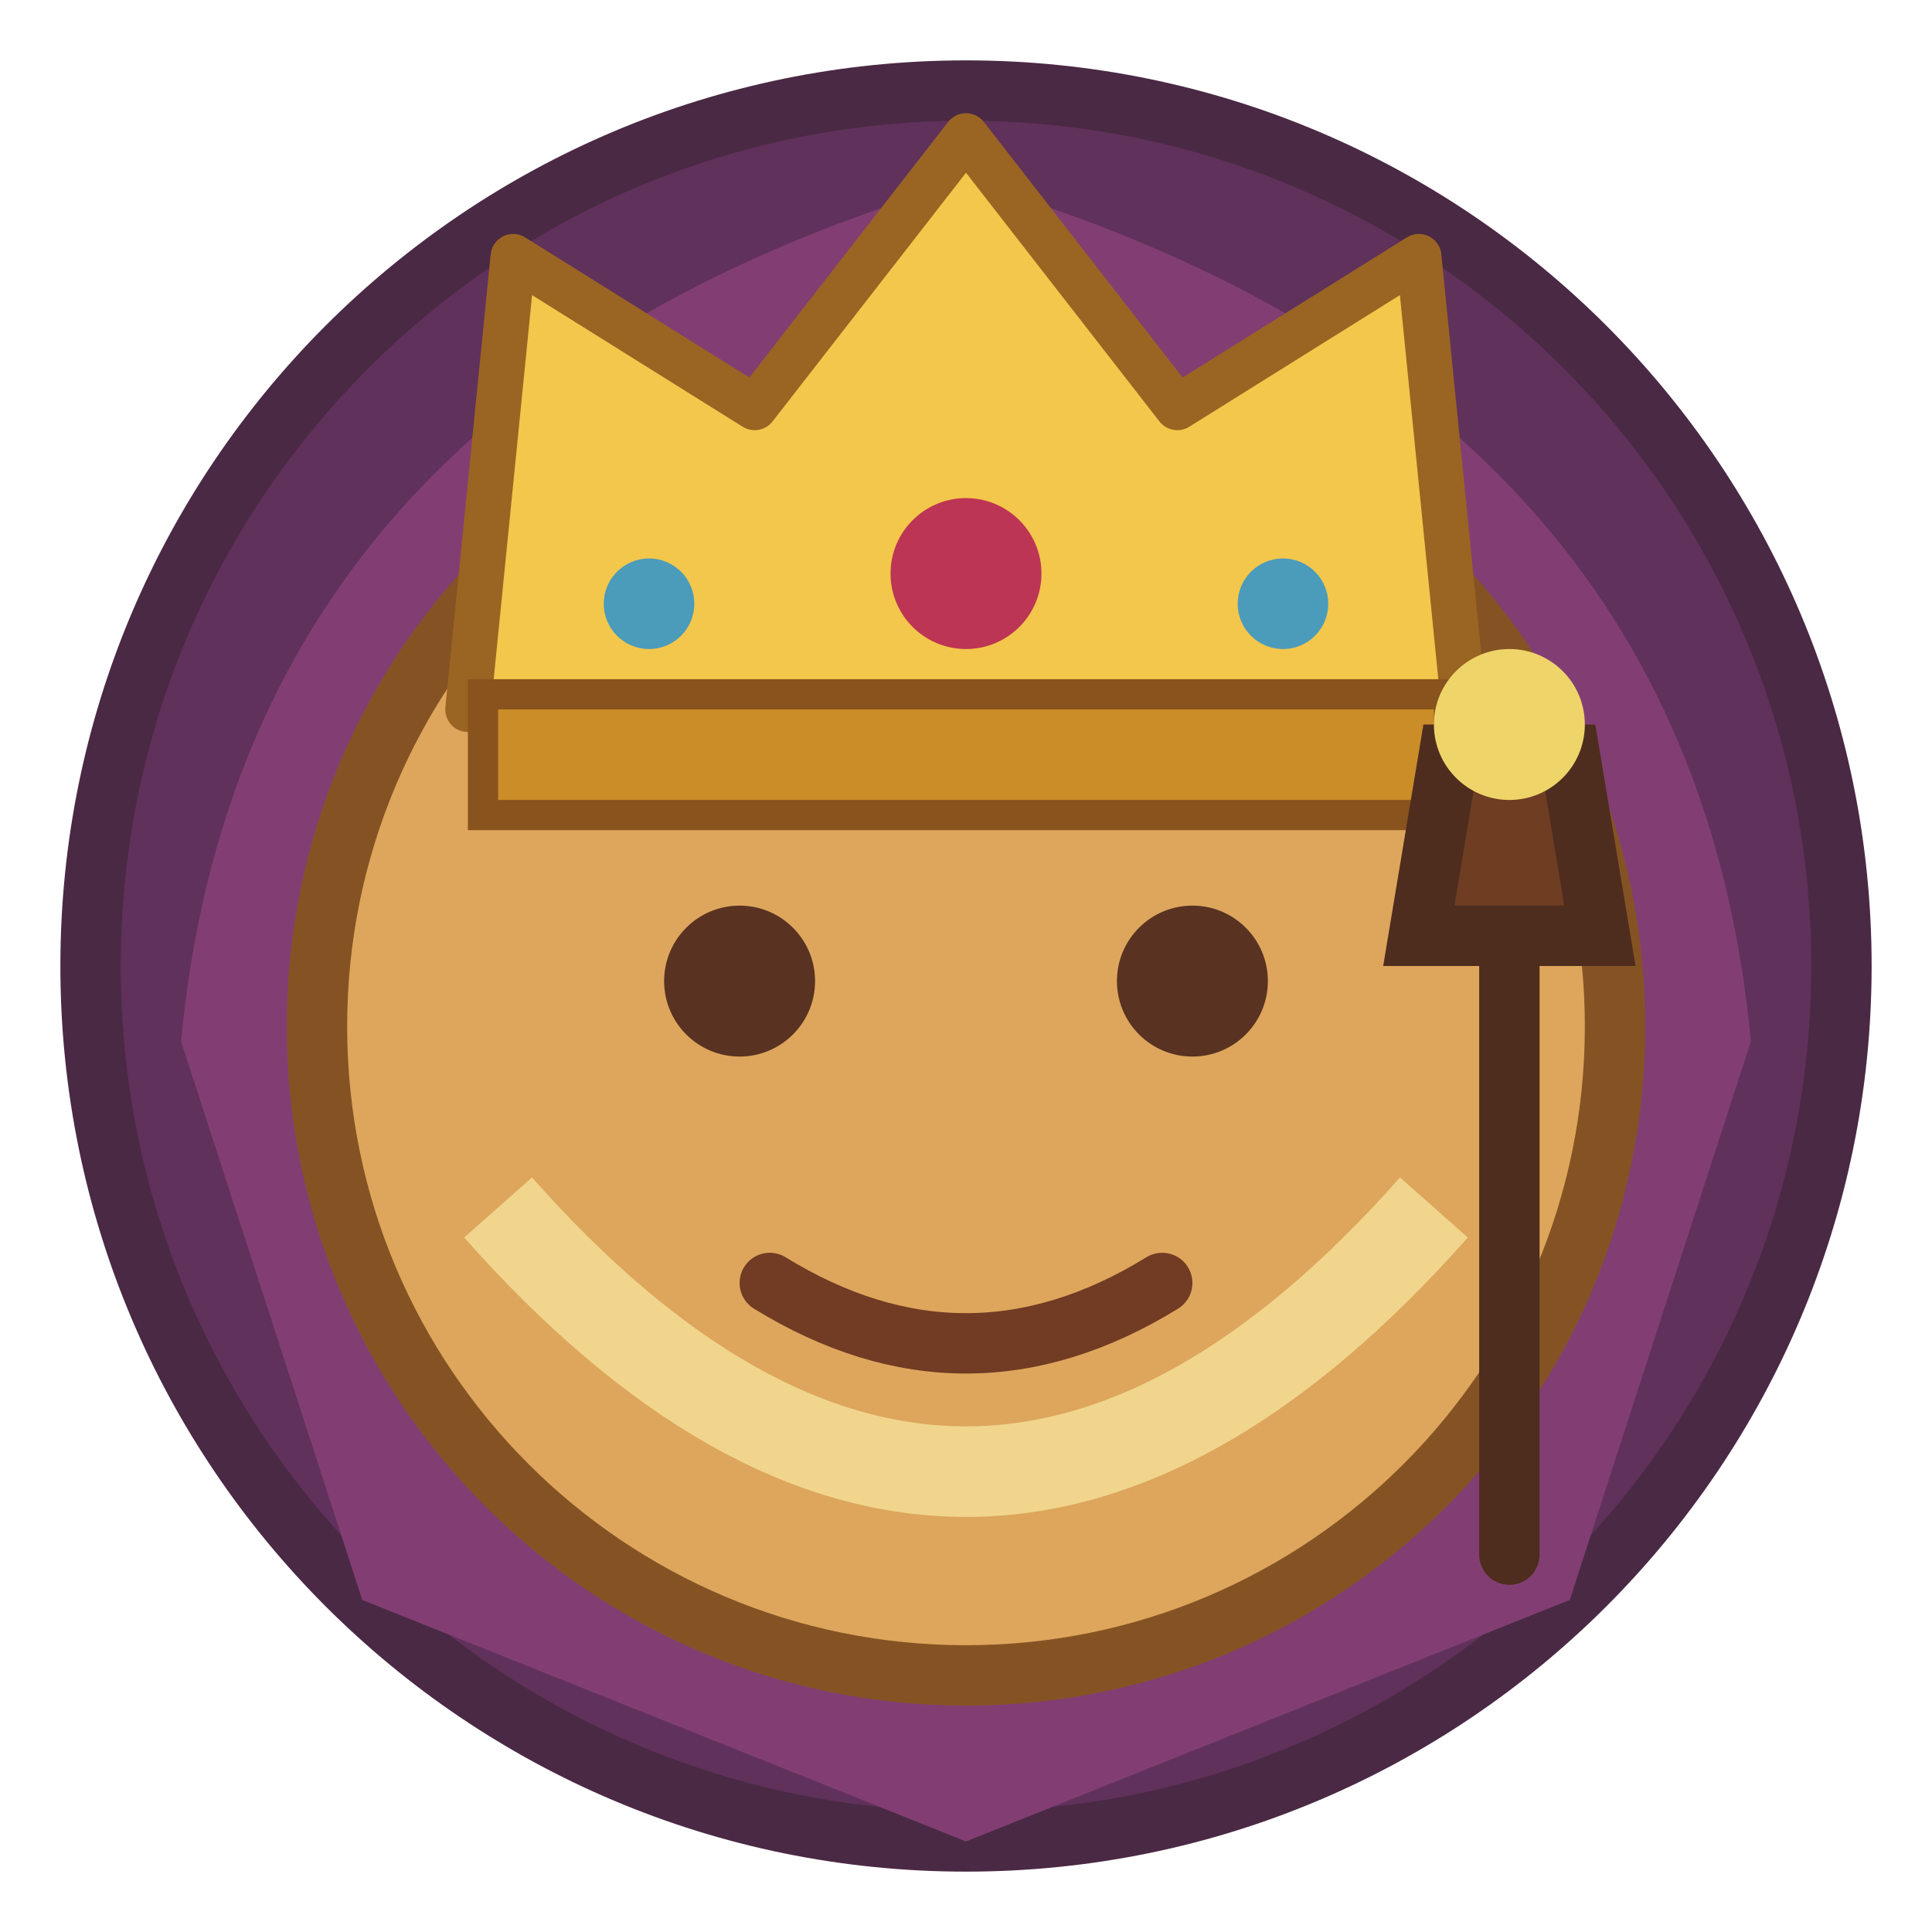
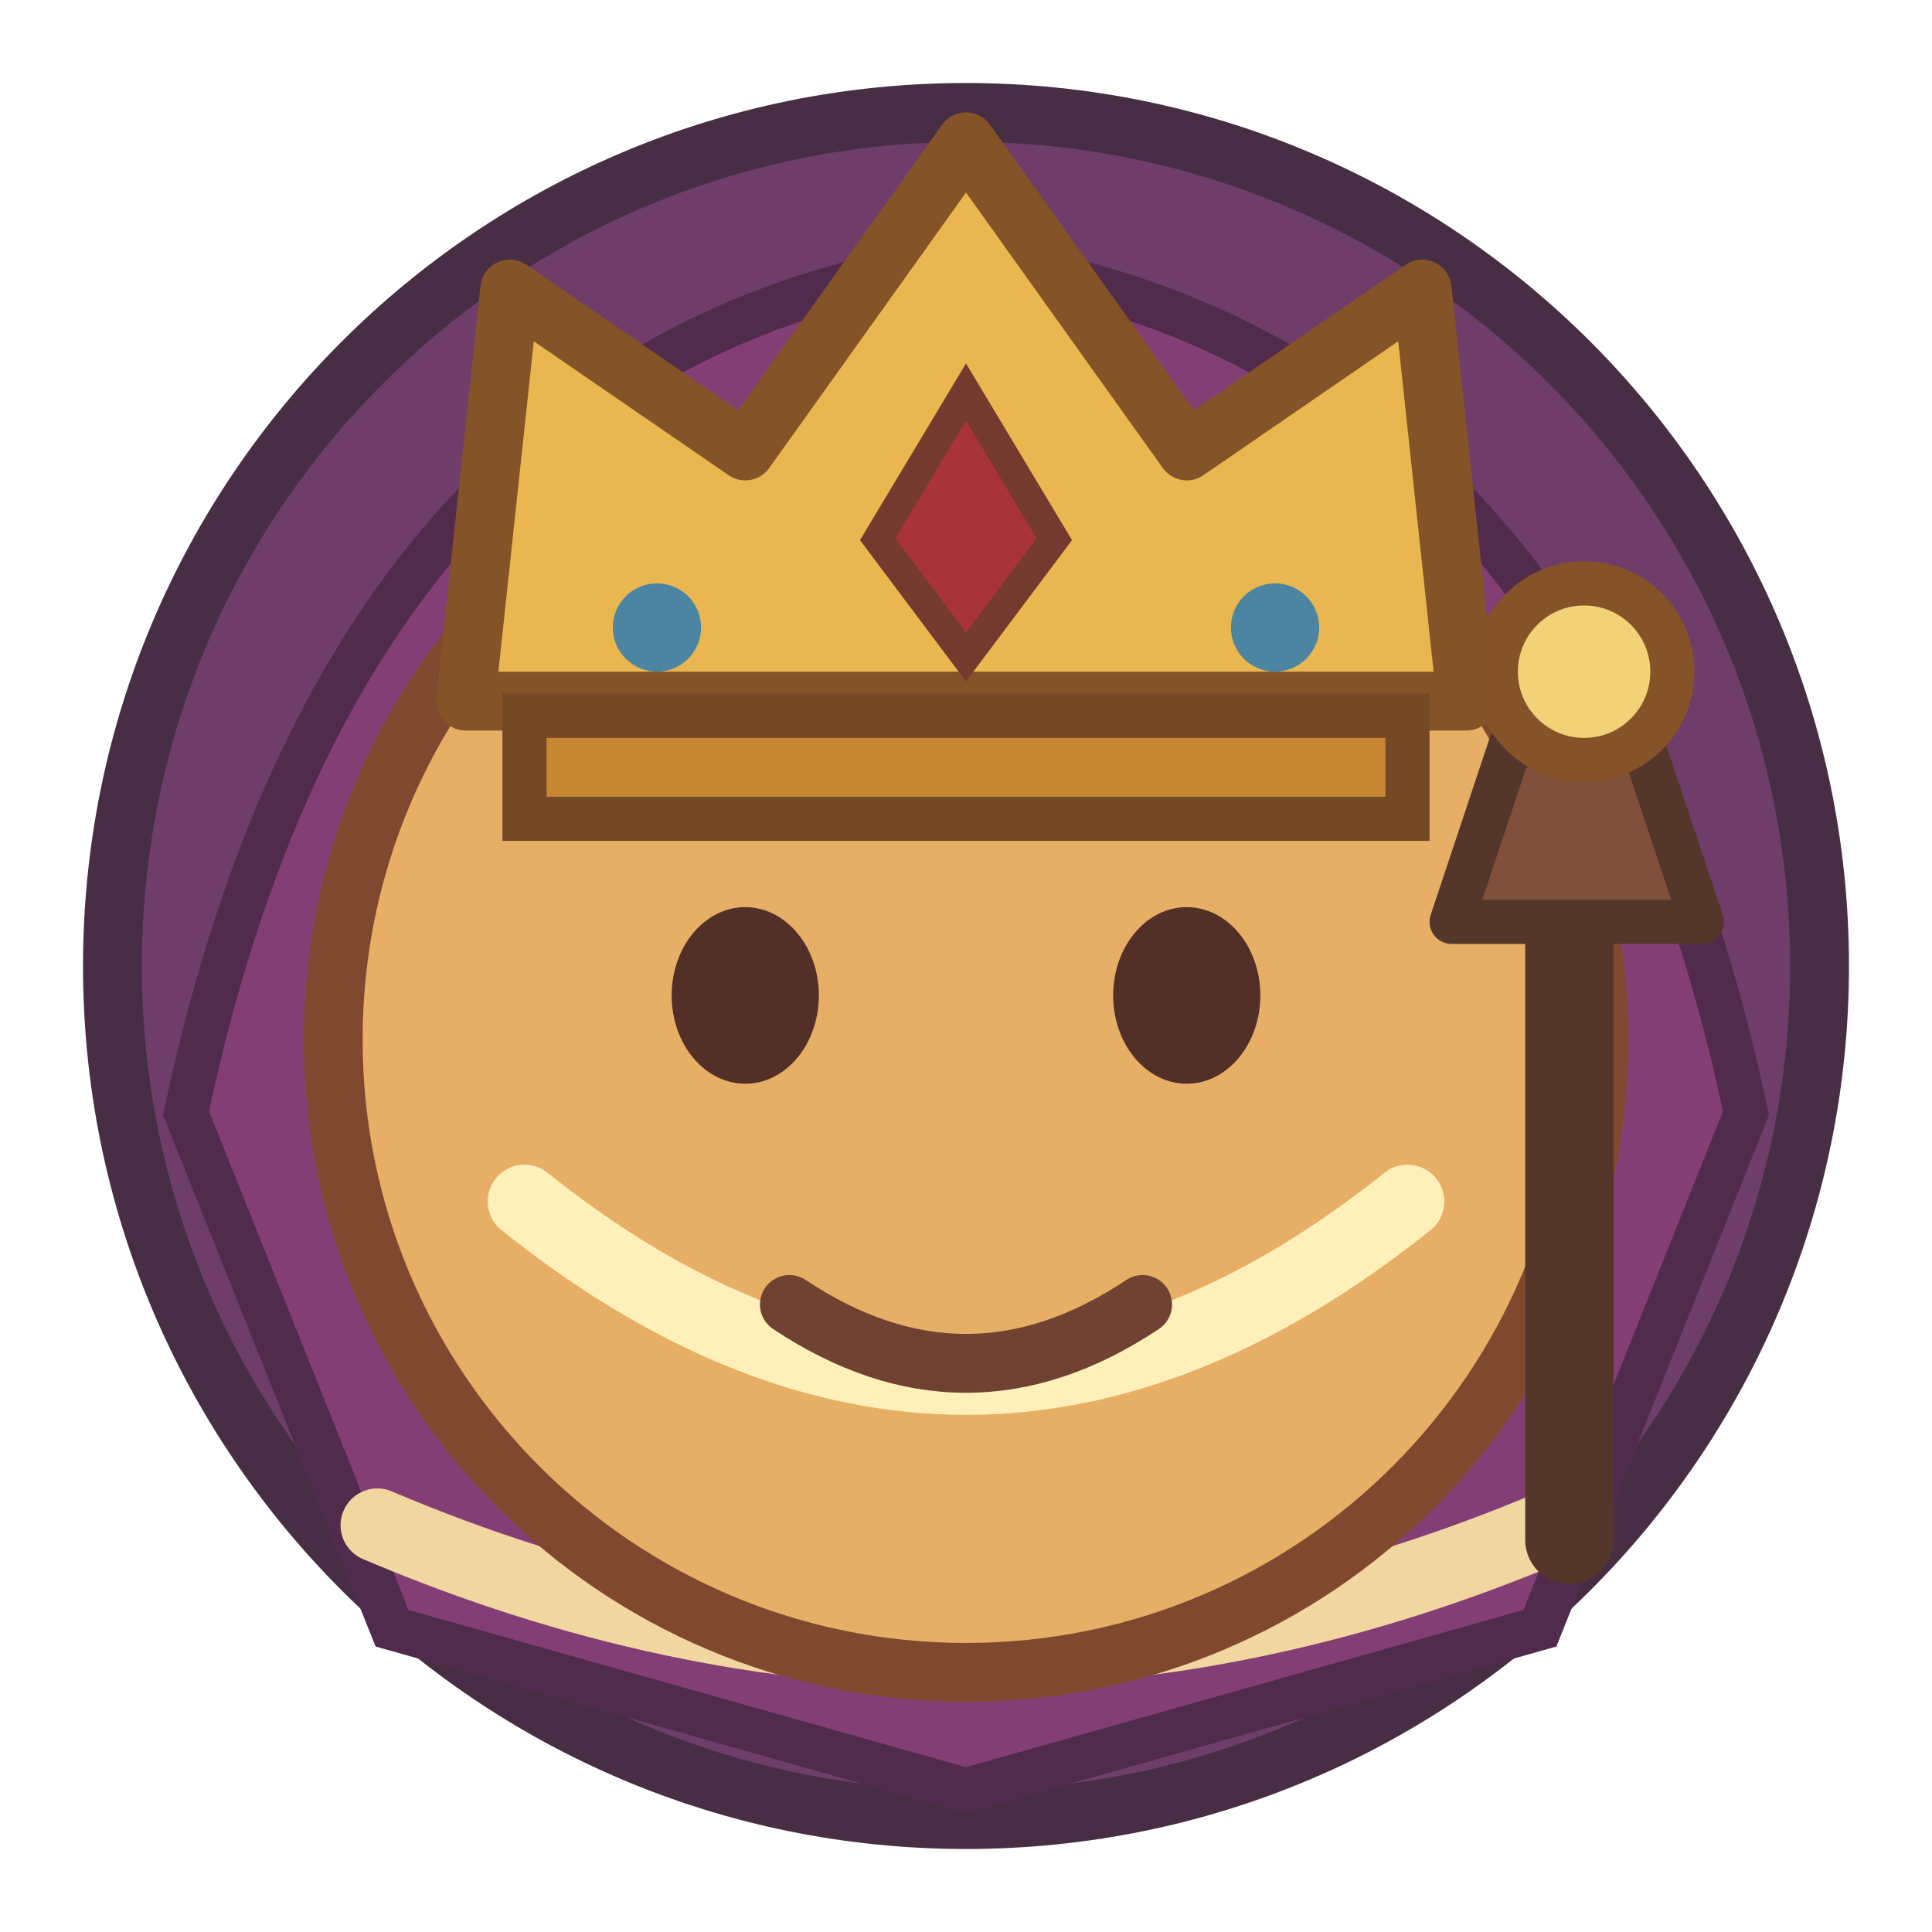
<svg xmlns="http://www.w3.org/2000/svg" viewBox="0 0 128 128">
-   <circle cx="64" cy="64" r="58" fill="#60315b" stroke="#4a2944" stroke-width="4" />
-   <path d="M12 69q4-43 52-57 48 14 52 57l-12 37-40 16-40-16z" fill="#823e72" />
-   <circle cx="64" cy="68" r="43" fill="#dda65c" stroke="#855323" stroke-width="4" />
-   <path d="M33 80q31 35 62 0" fill="none" stroke="#f1d58d" stroke-width="6" />
-   <circle cx="49" cy="65" r="5" fill="#593221" />
-   <circle cx="79" cy="65" r="5" fill="#593221" />
-   <path d="M51 85q13 8 26 0" fill="none" stroke="#723b23" stroke-width="4" stroke-linecap="round" />
-   <path d="m31 47 3-30 16 10 14-18 14 18 16-10 3 30z" fill="#f3c74b" stroke="#9a6423" stroke-width="3" stroke-linejoin="round" />
-   <path d="M32 46h64v8H32z" fill="#ca8d27" stroke="#88531c" stroke-width="2" />
-   <circle cx="64" cy="38" r="5" fill="#bd3554" />
-   <circle cx="43" cy="40" r="3" fill="#4b9bbb" />
-   <circle cx="85" cy="40" r="3" fill="#4b9bbb" />
-   <path d="M100 64v39M94 62h12l-2-12-8 0z" fill="#6e3d22" stroke="#4e2d1e" stroke-width="4" stroke-linecap="round" />
-   <circle cx="100" cy="48" r="5" fill="#efd46a" />
+   <g transform="translate(64 64) scale(.975) translate(-64 -64)">
+     <circle cx="64" cy="64" r="58" fill="#6e3d6a" stroke="#472e45" stroke-width="4" />
+     <path d="M11 74Q22 22 64 16Q106 22 117 74L103 109L64 120L25 109Z" fill="#833f75" stroke="#512b4b" stroke-width="3" />
+     <path d="M24 102Q64 119 104 102" fill="none" stroke="#f2d6a0" stroke-width="5" stroke-linecap="round" />
+     <circle cx="64" cy="69" r="43" fill="#e7ae66" stroke="#80492f" stroke-width="4" />
+     <path d="M34 80Q64 104 94 80" fill="none" stroke="#fff0b9" stroke-width="5" stroke-linecap="round" />
+     <ellipse cx="49" cy="66" rx="5" ry="6" fill="#523027" />
+     <ellipse cx="79" cy="66" rx="5" ry="6" fill="#523027" />
+     <path d="M52 87Q64 95 76 87" fill="none" stroke="#704231" stroke-width="4" stroke-linecap="round" />
+     <path d="M30 46L33 18L49 29L64 8L79 29L95 18L98 46Z" fill="#eab650" stroke="#855328" stroke-width="4" stroke-linejoin="round" />
+     <path d="M34 47H94V54H34Z" fill="#c78834" stroke="#754826" stroke-width="3" />
+     <path d="M64 25L70 35L64 43L58 35Z" fill="#a93438" stroke="#743a2e" stroke-width="2" />
+     <circle cx="43" cy="41" r="3" fill="#4b85a2" />
+     <circle cx="85" cy="41" r="3" fill="#4b85a2" />
+     <path d="M105 57V103" stroke="#55362b" stroke-width="6" stroke-linecap="round" />
+     <path d="M97 61L101 49L110 49L114 61Z" fill="#80503b" stroke="#55362b" stroke-width="3" stroke-linejoin="round" />
+     <circle cx="106" cy="44" r="6" fill="#f2d276" stroke="#865329" stroke-width="3" />
+   </g>
</svg>
